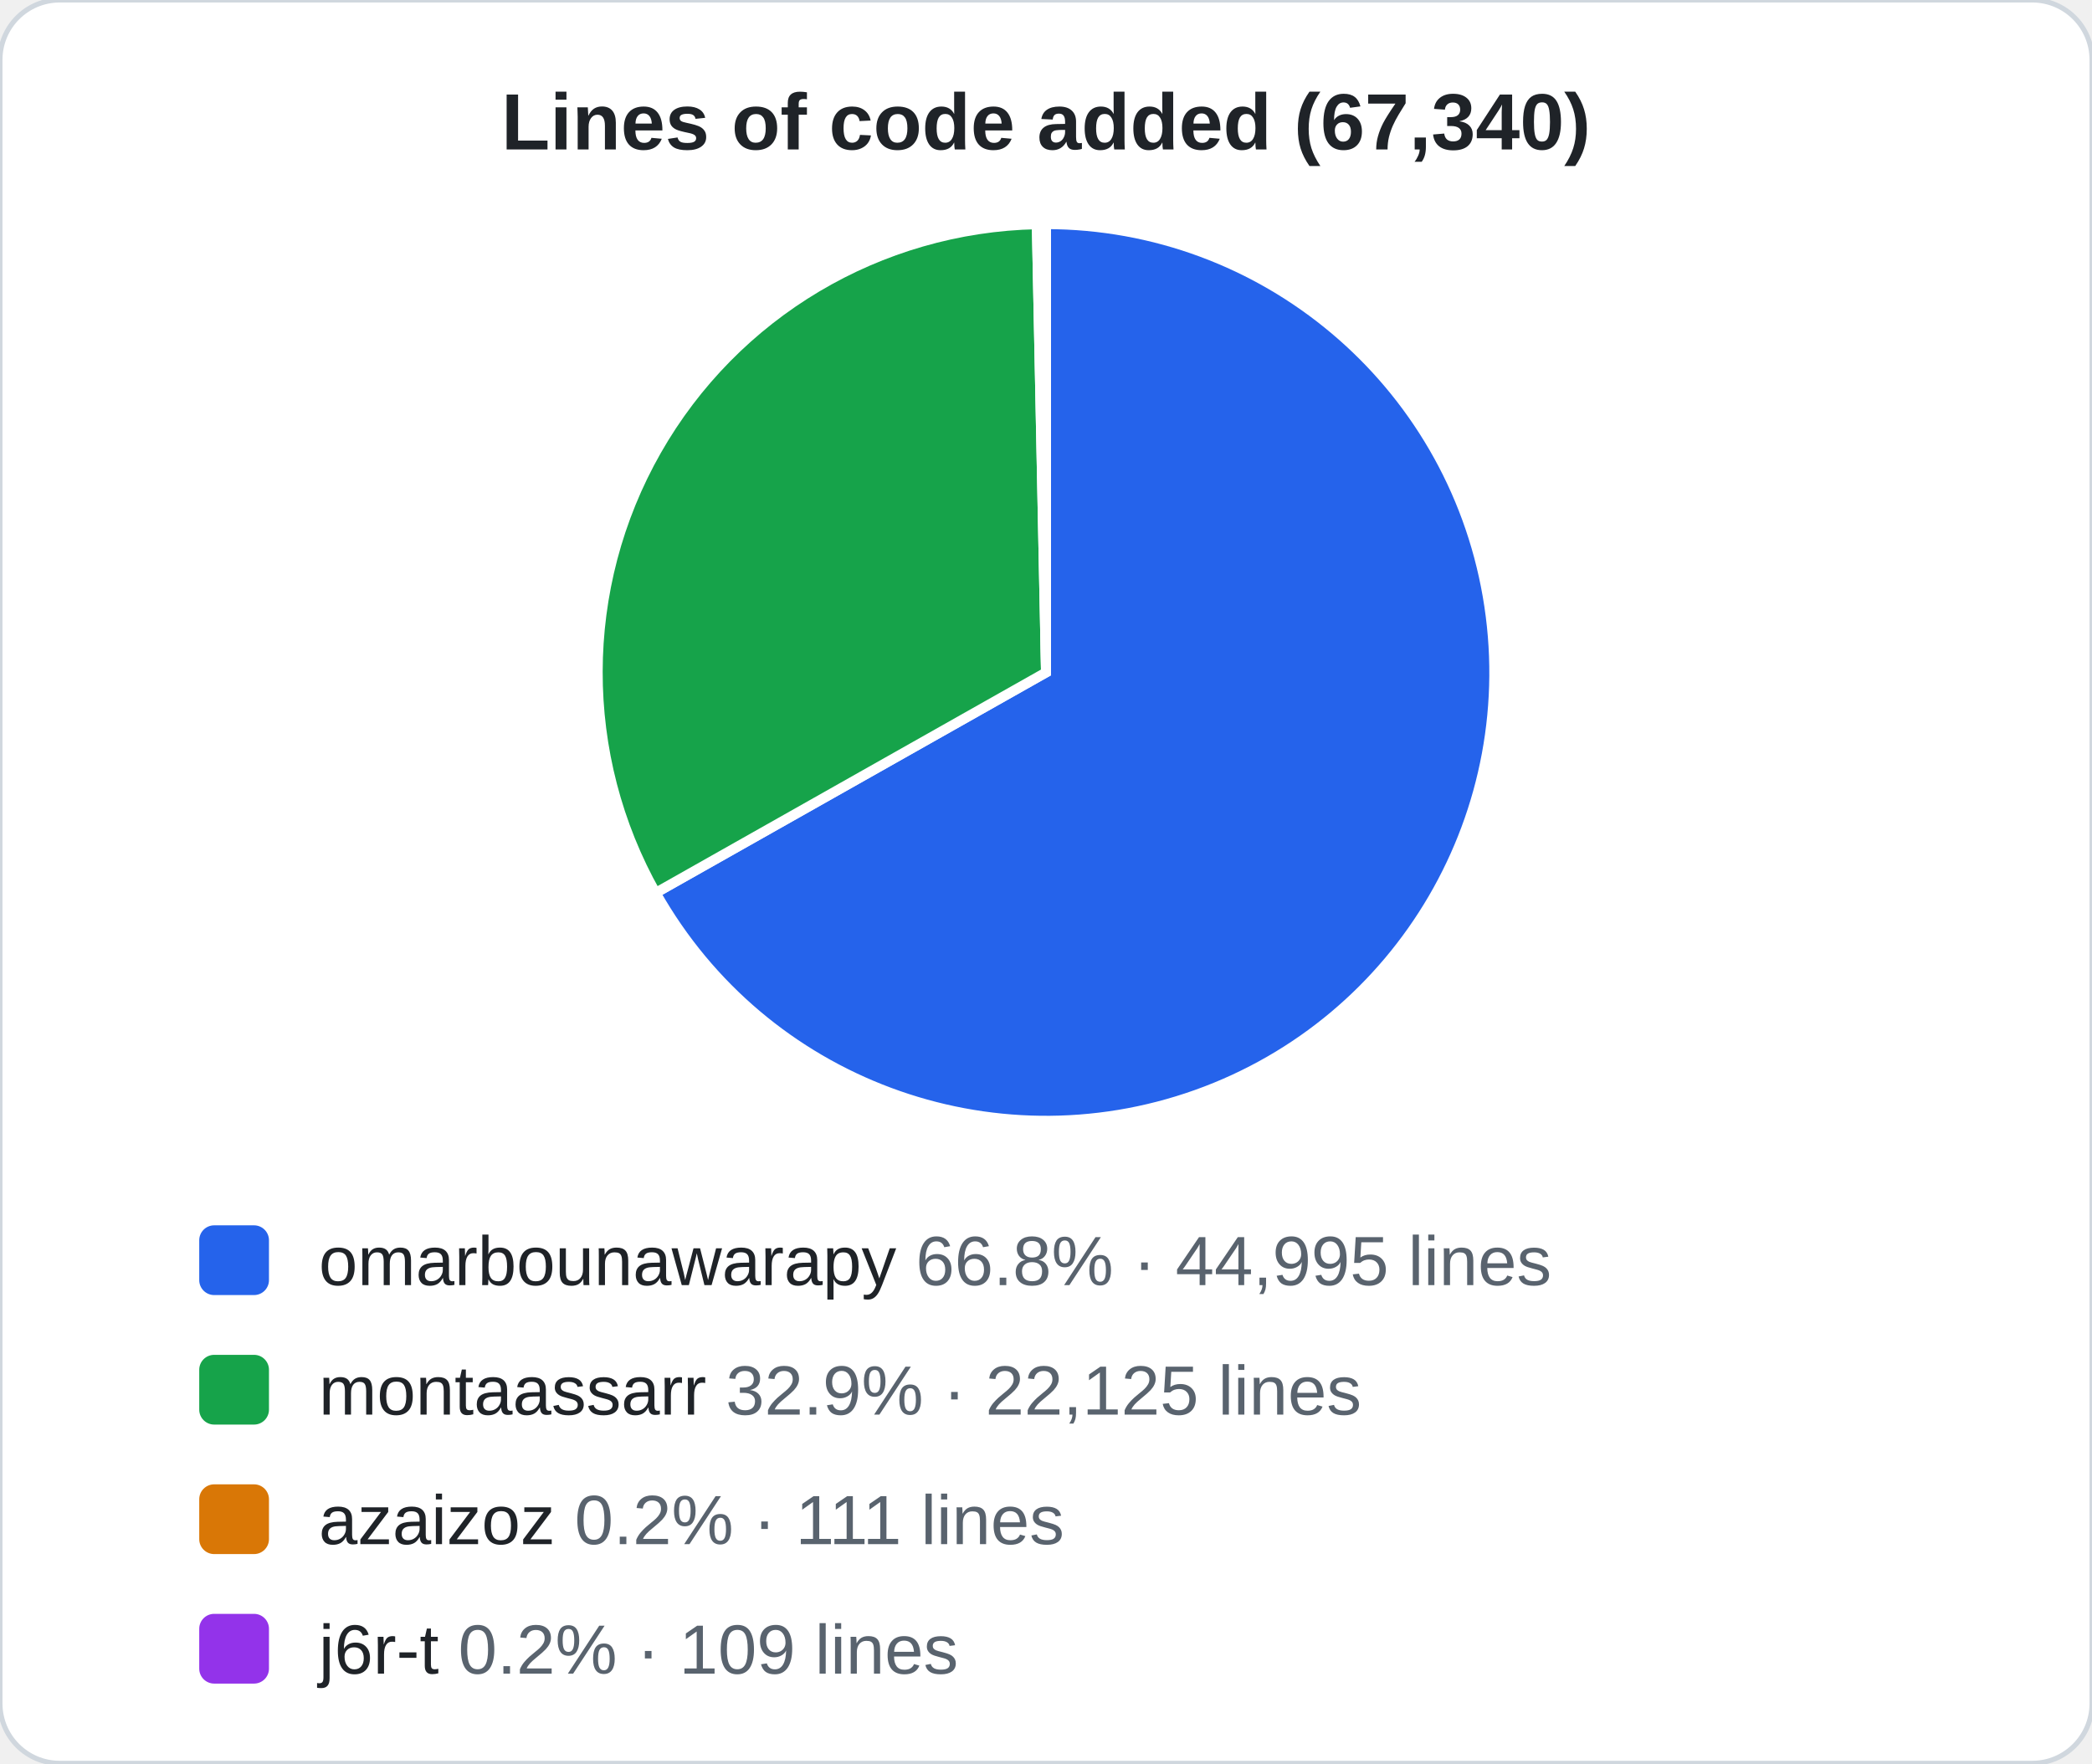
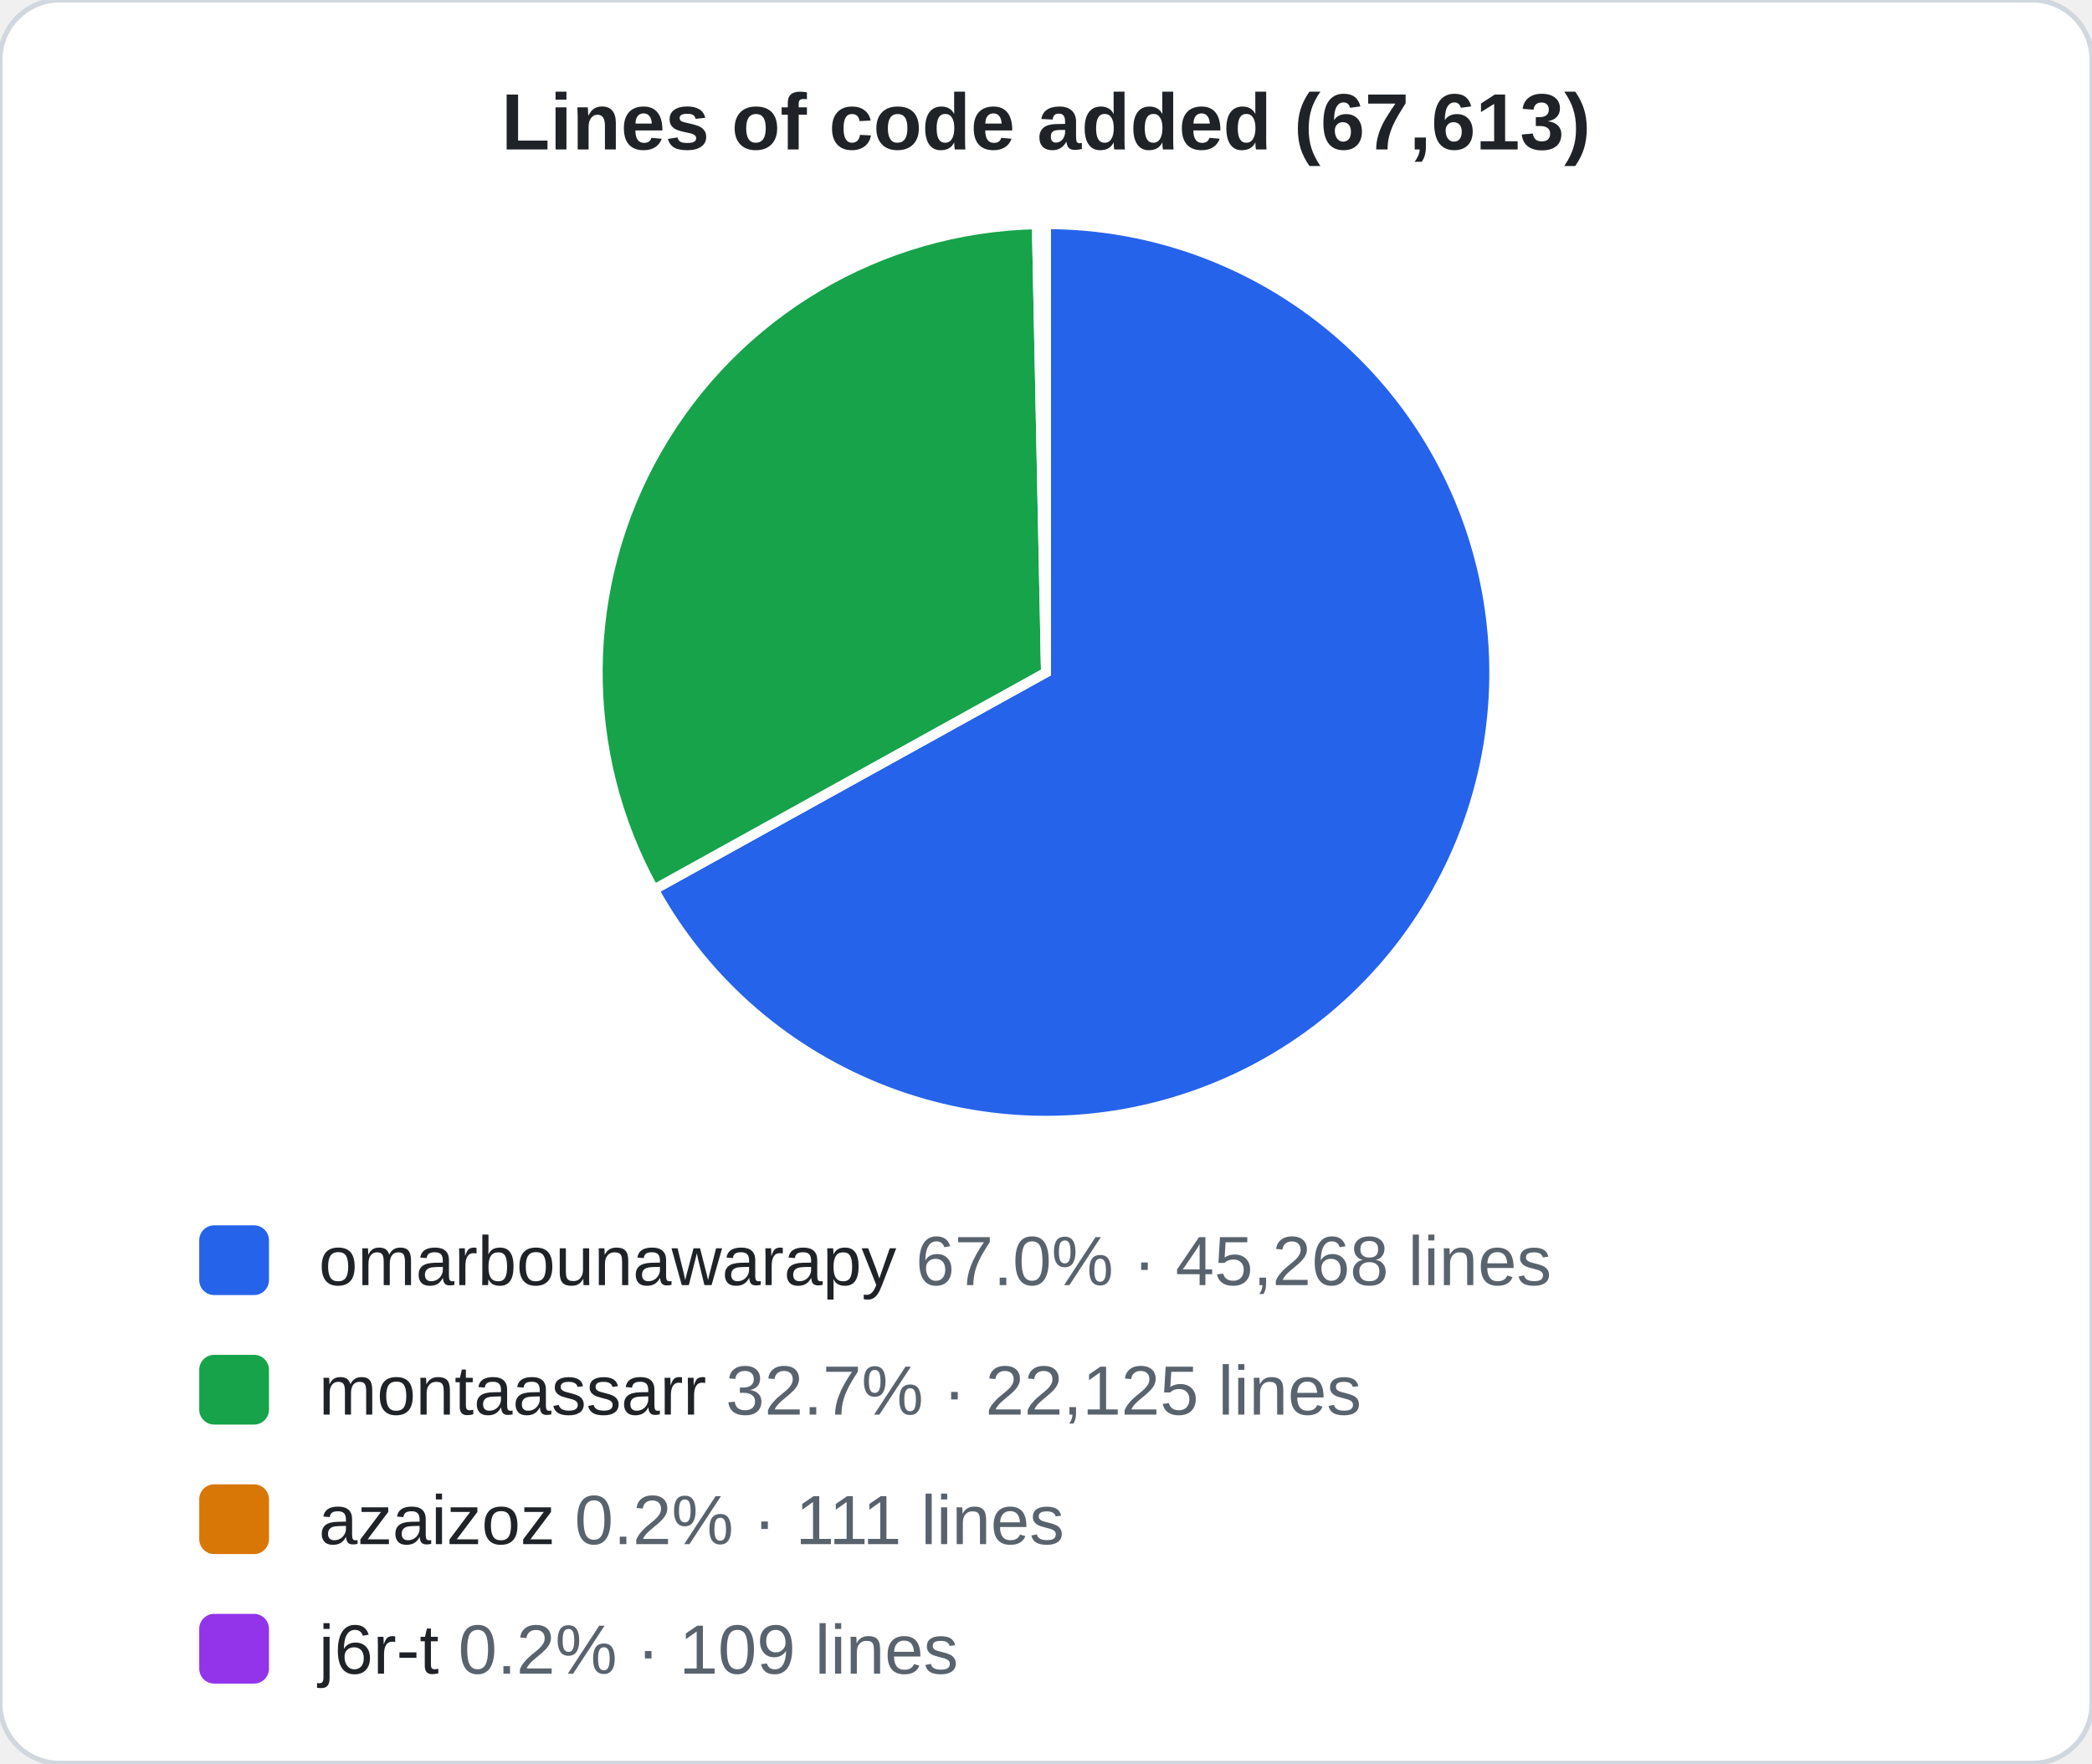
<svg xmlns="http://www.w3.org/2000/svg" width="420" height="354" viewBox="0 0 420 354" role="img" aria-labelledby="t">
  <rect width="420" height="354" rx="12" fill="#ffffff" stroke="#d0d7de" />
-   <text x="210" y="30" text-anchor="middle" font-family="Arial,Helvetica,sans-serif" font-size="16" font-weight="700" fill="#1f2328">Lines of code added (67,340)</text>
-   <path d="M210.0,135.0 L210.00,45.00 A90,90 0 1 1 131.63,179.26 Z" fill="#2563eb" stroke="#ffffff" stroke-width="2" />
+   <text x="210" y="30" text-anchor="middle" font-family="Arial,Helvetica,sans-serif" font-size="16" font-weight="700" fill="#1f2328">Lines of code added (67,613)</text>
+   <path d="M210.0,135.0 L210.00,45.00 A90,90 0 1 1 131.26,178.60 Z" fill="#2563eb" stroke="#ffffff" stroke-width="2" />
  <rect x="40" y="246" width="14" height="14" rx="3" fill="#2563eb" />
-   <text x="64" y="258" font-family="Arial,Helvetica,sans-serif" font-size="14" fill="#1f2328">omarbounawarapy <tspan fill="#59636e">66.8% · 44,995 lines</tspan>
+   <text x="64" y="258" font-family="Arial,Helvetica,sans-serif" font-size="14" fill="#1f2328">omarbounawarapy <tspan fill="#59636e">67.0% · 45,268 lines</tspan>
  </text>
-   <path d="M210.0,135.0 L131.63,179.26 A90,90 0 0 1 208.15,45.02 Z" fill="#16a34a" stroke="#ffffff" stroke-width="2" />
+   <path d="M210.0,135.0 L131.26,178.60 A90,90 0 0 1 208.16,45.02 Z" fill="#16a34a" stroke="#ffffff" stroke-width="2" />
  <rect x="40" y="272" width="14" height="14" rx="3" fill="#16a34a" />
-   <text x="64" y="284" font-family="Arial,Helvetica,sans-serif" font-size="14" fill="#1f2328">montaassarr <tspan fill="#59636e">32.9% · 22,125 lines</tspan>
+   <text x="64" y="284" font-family="Arial,Helvetica,sans-serif" font-size="14" fill="#1f2328">montaassarr <tspan fill="#59636e">32.7% · 22,125 lines</tspan>
  </text>
-   <path d="M210.0,135.0 L208.15,45.02 A90,90 0 0 1 209.08,45.00 Z" fill="#d97706" stroke="#ffffff" stroke-width="2" />
+   <path d="M210.0,135.0 L208.16,45.02 A90,90 0 0 1 209.09,45.00 Z" fill="#d97706" stroke="#ffffff" stroke-width="2" />
  <rect x="40" y="298" width="14" height="14" rx="3" fill="#d97706" />
  <text x="64" y="310" font-family="Arial,Helvetica,sans-serif" font-size="14" fill="#1f2328">azaizoz <tspan fill="#59636e">0.2% · 111 lines</tspan>
  </text>
-   <path d="M210.0,135.0 L209.08,45.00 A90,90 0 0 1 210.00,45.00 Z" fill="#9333ea" stroke="#ffffff" stroke-width="2" />
+   <path d="M210.0,135.0 L209.09,45.00 A90,90 0 0 1 210.00,45.00 Z" fill="#9333ea" stroke="#ffffff" stroke-width="2" />
  <rect x="40" y="324" width="14" height="14" rx="3" fill="#9333ea" />
  <text x="64" y="336" font-family="Arial,Helvetica,sans-serif" font-size="14" fill="#1f2328">j6r-t <tspan fill="#59636e">0.2% · 109 lines</tspan>
  </text>
</svg>
